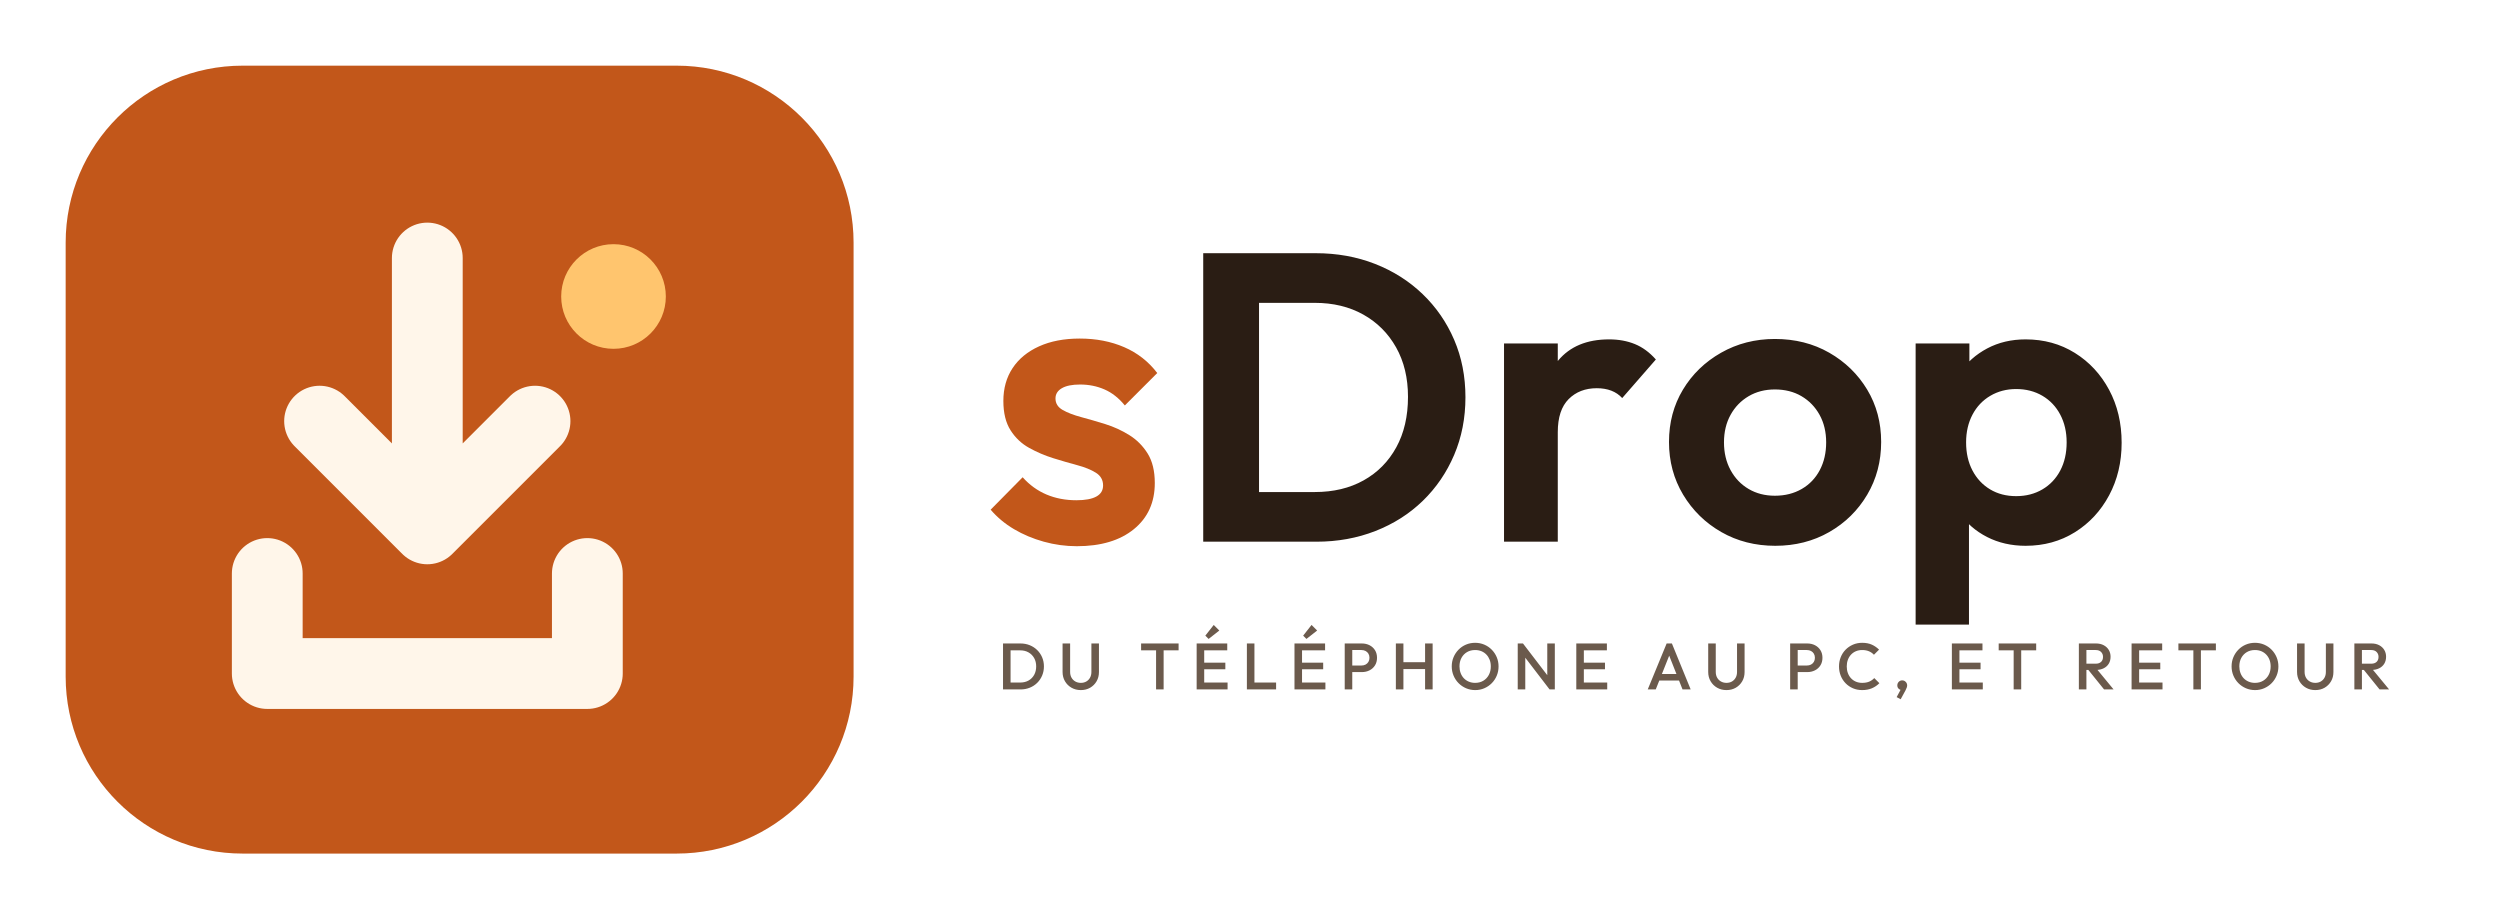
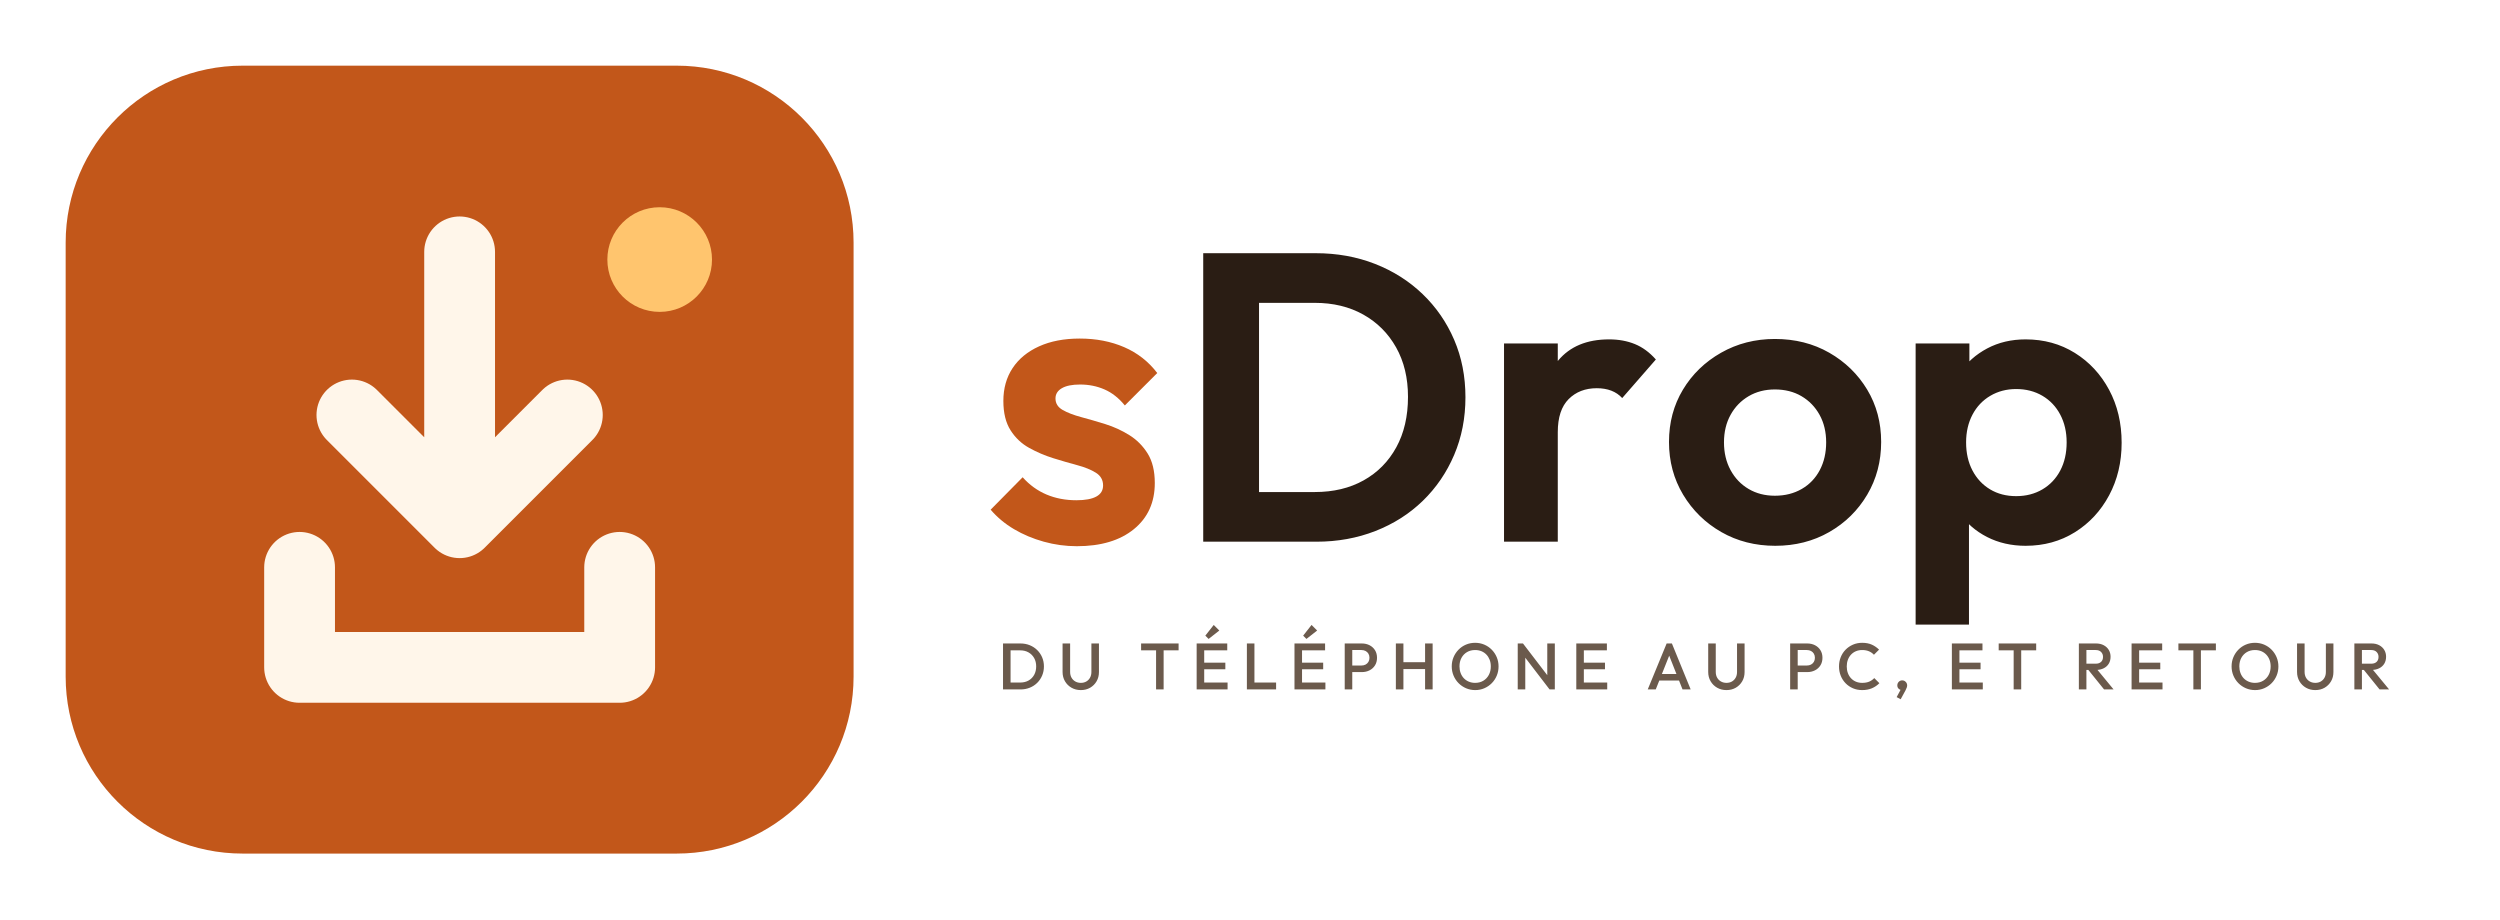
<svg xmlns="http://www.w3.org/2000/svg" viewBox="0 0 1523 560" width="1523" height="560">
  <svg x="40" y="40" width="480" height="480" viewBox="0 0 1024 1024">
    <rect width="1024" height="1024" rx="230" fill="#C2571A" />
-     <path d="M470 250 V602 M330 462 L470 602 L610 462 M262 660 V790 H678 V660" fill="none" stroke="#FFF6EA" stroke-width="92" stroke-linecap="round" stroke-linejoin="round" />
-     <circle cx="712" cy="300" r="106" fill="#C2571A" />
-     <circle cx="712" cy="300" r="68" fill="#FFC56E" />
+     <path d="M512 242 V594 M372 454 L512 594 L652 454 M304 652 V782 H720 V652" fill="none" stroke="#FFF6EA" stroke-width="92" stroke-linecap="round" stroke-linejoin="round" />
+     <circle cx="772" cy="252" r="106" fill="#C2571A" />
+     <circle cx="772" cy="252" r="68" fill="#FFC56E" />
  </svg>
  <path d="M656.0 332.75Q645.75 332.75 635.875 330.0Q626.0 327.25 617.75 322.375Q609.5 317.5 603.5 310.5L623.0 290.75Q629.25 297.75 637.5 301.25Q645.75 304.75 655.75 304.75Q663.75 304.75 667.875 302.5Q672.0 300.25 672.0 295.75Q672.0 290.75 667.625 288.0Q663.25 285.25 656.25 283.375Q649.25 281.5 641.625 279.125Q634.0 276.75 627.0 272.875Q620.0 269.0 615.625 262.125Q611.25 255.25 611.25 244.25Q611.25 232.75 616.875 224.25Q622.5 215.75 633.0 211.0Q643.5 206.25 657.75 206.25Q672.75 206.25 684.875 211.5Q697.0 216.75 705.0 227.25L685.25 247.0Q679.75 240.25 672.875 237.25Q666.0 234.25 658.0 234.25Q650.75 234.25 646.875 236.5Q643.0 238.75 643.0 242.75Q643.0 247.25 647.375 249.75Q651.75 252.25 658.75 254.125Q665.75 256.0 673.375 258.375Q681.0 260.75 687.875 265.0Q694.75 269.25 699.125 276.25Q703.5 283.25 703.5 294.25Q703.5 312.0 690.75 322.375Q678.0 332.75 656.0 332.75Z" fill="#C2571A" />
  <path d="M756.25 330.0V299.75H801.0Q818.0 299.75 830.75 292.625Q843.5 285.5 850.625 272.5Q857.75 259.5 857.75 241.75Q857.75 224.5 850.5 211.625Q843.25 198.75 830.5 191.625Q817.75 184.5 801.0 184.5H755.5V154.25H801.5Q821.0 154.25 837.625 160.75Q854.25 167.25 866.625 179.125Q879.0 191.0 885.875 207.0Q892.75 223.0 892.75 242.0Q892.75 261.0 885.875 277.125Q879.0 293.25 866.75 305.125Q854.5 317.0 837.875 323.5Q821.25 330.0 802.0 330.0ZM733.0 330.0V154.25H767.0V330.0ZM916.25 330.0V209.25H949.0V330.0ZM949.0 263.25 936.25 254.75Q938.5 232.5 949.25 219.625Q960.0 206.75 980.25 206.75Q989.0 206.75 996.0 209.625Q1003.0 212.5 1008.75 219.0L988.25 242.5Q985.5 239.5 981.625 238.0Q977.75 236.5 972.75 236.5Q962.25 236.5 955.625 243.125Q949.0 249.75 949.0 263.25ZM1081.5 332.5Q1063.25 332.5 1048.625 324.125Q1034.0 315.75 1025.375 301.375Q1016.75 287.0 1016.75 269.25Q1016.75 251.5 1025.25 237.375Q1033.75 223.25 1048.5 214.875Q1063.25 206.5 1081.25 206.5Q1099.75 206.5 1114.375 214.875Q1129.0 223.25 1137.5 237.375Q1146.0 251.5 1146.0 269.25Q1146.0 287.0 1137.5 301.375Q1129.0 315.75 1114.375 324.125Q1099.75 332.5 1081.5 332.5ZM1081.25 302.0Q1090.5 302.0 1097.625 297.875Q1104.75 293.75 1108.625 286.375Q1112.5 279.0 1112.5 269.5Q1112.5 260.0 1108.5 252.75Q1104.5 245.5 1097.5 241.375Q1090.5 237.25 1081.25 237.25Q1072.25 237.25 1065.25 241.375Q1058.25 245.5 1054.25 252.75Q1050.25 260.0 1050.25 269.5Q1050.25 279.0 1054.25 286.375Q1058.25 293.75 1065.25 297.875Q1072.25 302.0 1081.25 302.0ZM1234.0 332.5Q1221.0 332.5 1210.5 327.125Q1200.0 321.75 1193.75 312.5Q1187.5 303.25 1187.0 291.25V248.5Q1187.5 236.5 1193.875 227.125Q1200.25 217.75 1210.625 212.25Q1221.0 206.75 1234.0 206.75Q1250.75 206.75 1264.0 215.0Q1277.25 223.25 1284.875 237.5Q1292.5 251.75 1292.5 269.75Q1292.5 287.5 1284.875 301.75Q1277.25 316.0 1264.0 324.25Q1250.75 332.5 1234.0 332.5ZM1167.0 380.5V209.25H1199.75V241.0L1194.25 270.25L1199.5 299.5V380.5ZM1228.25 302.25Q1237.25 302.25 1244.25 298.125Q1251.25 294.0 1255.125 286.625Q1259.0 279.25 1259.0 269.5Q1259.0 260.0 1255.125 252.625Q1251.25 245.25 1244.25 241.125Q1237.25 237.0 1228.25 237.0Q1219.5 237.0 1212.5 241.125Q1205.5 245.25 1201.625 252.625Q1197.75 260.0 1197.75 269.5Q1197.75 279.25 1201.625 286.625Q1205.5 294.0 1212.375 298.125Q1219.25 302.25 1228.25 302.25Z" fill="#2A1D14" />
  <path d="M614.2 420.0V415.8H621.56Q624.44 415.8 626.62 414.56Q628.8 413.32 630.02 411.1Q631.24 408.88 631.24 405.96Q631.24 403.08 630.0 400.88Q628.76 398.68 626.58 397.44Q624.4 396.2 621.56 396.2H614.2V392.0H621.68Q624.72 392.0 627.32 393.06Q629.92 394.12 631.86 396.02Q633.8 397.92 634.88 400.46Q635.96 403.0 635.96 406.0Q635.96 408.96 634.88 411.52Q633.8 414.08 631.88 415.98Q629.96 417.88 627.36 418.94Q624.76 420.0 621.76 420.0ZM611.04 420.0V392.0H615.64V420.0ZM658.44 420.4Q655.28 420.4 652.76 418.96Q650.24 417.52 648.78 415.02Q647.32 412.52 647.32 409.36V392.0H651.92V409.32Q651.92 411.36 652.78 412.86Q653.64 414.36 655.12 415.18Q656.6 416.0 658.44 416.0Q660.32 416.0 661.76 415.18Q663.2 414.36 664.04 412.86Q664.88 411.36 664.88 409.36V392.0H669.48V409.4Q669.48 412.56 668.04 415.04Q666.6 417.52 664.12 418.96Q661.64 420.4 658.44 420.4ZM704.28 420.0V392.8H708.88V420.0ZM695.16 396.2V392.0H718.0V396.2ZM729.0 420.0V392.0H733.6V420.0ZM732.16 420.0V415.8H747.84V420.0ZM732.16 407.72V403.68H746.48V407.72ZM732.16 396.2V392.0H747.64V396.2ZM736.28 389.24 734.28 387.24 739.4 380.72 742.8 384.12ZM759.6 420.0V392.0H764.2V420.0ZM762.76 420.0V415.8H777.4V420.0ZM788.6 420.0V392.0H793.2V420.0ZM791.76 420.0V415.8H807.44V420.0ZM791.76 407.72V403.68H806.08V407.72ZM791.76 396.2V392.0H807.24V396.2ZM795.88 389.24 793.88 387.24 799 380.72 802.4 384.12ZM822.36 409.44V405.44H829.36Q830.8 405.44 831.9 404.86Q833 404.28 833.64 403.22Q834.28 402.16 834.28 400.72Q834.28 399.28 833.64 398.22Q833 397.16 831.9 396.58Q830.8 396.0 829.36 396.0H822.36V392.0H829.6Q832.24 392.0 834.34 393.08Q836.44 394.16 837.66 396.12Q838.88 398.08 838.88 400.72Q838.88 403.36 837.66 405.32Q836.44 407.28 834.34 408.36Q832.24 409.44 829.6 409.44ZM819.2 420.0V392.0H823.8V420.0ZM850.36 420.0V392.0H854.96V420.0ZM868.16 420.0V392.0H872.76V420.0ZM853.52 407.6V403.4H869.16V407.6ZM898.72 420.4Q895.72 420.4 893.12 419.28Q890.52 418.16 888.56 416.18Q886.6 414.2 885.5 411.58Q884.4 408.96 884.4 405.96Q884.4 402.96 885.5 400.36Q886.6 397.76 888.54 395.78Q890.48 393.8 893.06 392.7Q895.64 391.6 898.64 391.6Q901.64 391.6 904.22 392.7Q906.8 393.8 908.76 395.78Q910.72 397.76 911.82 400.38Q912.92 403.0 912.92 406.0Q912.92 409.0 911.82 411.62Q910.72 414.24 908.78 416.2Q906.84 418.16 904.26 419.28Q901.68 420.4 898.72 420.4ZM898.64 416.0Q901.48 416.0 903.62 414.72Q905.76 413.44 906.98 411.18Q908.2 408.92 908.2 405.96Q908.2 403.76 907.5 401.94Q906.8 400.12 905.52 398.78Q904.24 397.44 902.5 396.72Q900.76 396.0 898.64 396.0Q895.84 396.0 893.7 397.26Q891.56 398.52 890.34 400.76Q889.12 403.0 889.12 405.96Q889.12 408.16 889.82 410.02Q890.52 411.88 891.78 413.2Q893.04 414.52 894.8 415.26Q896.56 416.0 898.64 416.0ZM924.6 420.0V392.0H927.8L929.2 397.28V420.0ZM944 420.0 927.24 398.12 927.8 392.0 944.56 413.88ZM944 420.0 942.6 415.08V392.0H947.2V420.0ZM960.28 420.0V392.0H964.88V420.0ZM963.44 420.0V415.8H979.12V420.0ZM963.44 407.72V403.68H977.76V407.72ZM963.44 396.2V392.0H978.92V396.2ZM1003.8 420.0 1015.32 392.0H1018.52L1029.96 420.0H1025.0L1016.04 397.32H1017.72L1008.68 420.0ZM1009.48 414.6V410.6H1024.32V414.6ZM1051.76 420.4Q1048.6 420.4 1046.08 418.96Q1043.56 417.52 1042.1 415.02Q1040.64 412.52 1040.64 409.36V392.0H1045.24V409.32Q1045.24 411.36 1046.1 412.86Q1046.96 414.36 1048.44 415.18Q1049.92 416.0 1051.76 416.0Q1053.64 416.0 1055.08 415.18Q1056.52 414.36 1057.36 412.86Q1058.2 411.36 1058.2 409.36V392.0H1062.8V409.4Q1062.8 412.56 1061.36 415.04Q1059.92 417.52 1057.44 418.96Q1054.96 420.4 1051.76 420.4ZM1093.72 409.44V405.44H1100.72Q1102.16 405.44 1103.26 404.86Q1104.36 404.28 1105.0 403.22Q1105.64 402.16 1105.64 400.72Q1105.64 399.28 1105.0 398.22Q1104.36 397.16 1103.26 396.58Q1102.16 396.0 1100.72 396.0H1093.72V392.0H1100.96Q1103.6 392.0 1105.7 393.08Q1107.8 394.16 1109.02 396.12Q1110.24 398.08 1110.24 400.72Q1110.24 403.36 1109.02 405.32Q1107.8 407.28 1105.7 408.36Q1103.6 409.44 1100.96 409.44ZM1090.56 420.0V392.0H1095.16V420.0ZM1134.44 420.4Q1131.4 420.4 1128.82 419.3Q1126.24 418.2 1124.32 416.22Q1122.4 414.24 1121.36 411.62Q1120.32 409.0 1120.32 406.0Q1120.32 403.0 1121.36 400.38Q1122.4 397.76 1124.32 395.8Q1126.24 393.84 1128.82 392.72Q1131.4 391.6 1134.44 391.6Q1137.84 391.6 1140.32 392.72Q1142.8 393.84 1144.72 395.76L1141.6 398.88Q1140.36 397.52 1138.58 396.76Q1136.8 396.0 1134.44 396.0Q1132.36 396.0 1130.64 396.72Q1128.92 397.44 1127.66 398.78Q1126.4 400.12 1125.72 401.96Q1125.04 403.8 1125.04 406.0Q1125.04 408.2 1125.72 410.04Q1126.4 411.88 1127.66 413.22Q1128.92 414.56 1130.64 415.28Q1132.36 416.0 1134.44 416.0Q1137.0 416.0 1138.78 415.22Q1140.56 414.44 1141.8 413.08L1144.92 416.2Q1143.0 418.16 1140.4 419.28Q1137.8 420.4 1134.44 420.4ZM1155.44 424.68 1158.16 419.6 1159.64 419.2Q1159.4 419.68 1159.08 420.0Q1158.76 420.32 1158.32 420.32Q1157.4 420.32 1156.62 419.54Q1155.84 418.76 1155.84 417.56Q1155.84 416.28 1156.7 415.38Q1157.56 414.48 1158.84 414.48Q1160.04 414.48 1160.94 415.38Q1161.84 416.28 1161.84 417.56Q1161.84 418.08 1161.62 418.78Q1161.4 419.48 1160.84 420.56L1157.88 426.0ZM1189.08 420.0V392.0H1193.68V420.0ZM1192.24 420.0V415.8H1207.92V420.0ZM1192.24 407.72V403.68H1206.56V407.72ZM1192.24 396.2V392.0H1207.72V396.2ZM1226.72 420.0V392.8H1231.32V420.0ZM1217.6 396.2V392.0H1240.44V396.2ZM1269.6 408.12V404.32H1276.68Q1278.8 404.32 1279.98 403.22Q1281.16 402.12 1281.16 400.16Q1281.16 398.4 1280.0 397.2Q1278.84 396.0 1276.72 396.0H1269.6V392.0H1276.92Q1279.56 392.0 1281.56 393.06Q1283.56 394.12 1284.66 395.94Q1285.76 397.76 1285.76 400.08Q1285.76 402.52 1284.66 404.32Q1283.56 406.12 1281.56 407.12Q1279.56 408.12 1276.92 408.12ZM1266.44 420.0V392.0H1271.04V420.0ZM1281.8 420.0 1272 407.84 1276.28 406.28 1287.6 420.0ZM1298.56 420.0V392.0H1303.16V420.0ZM1301.72 420.0V415.8H1317.4V420.0ZM1301.72 407.72V403.68H1316.04V407.72ZM1301.72 396.2V392.0H1317.2V396.2ZM1336.2 420.0V392.8H1340.8V420.0ZM1327.08 396.2V392.0H1349.92V396.2ZM1373.8 420.4Q1370.8 420.4 1368.2 419.28Q1365.6 418.16 1363.64 416.18Q1361.68 414.2 1360.58 411.58Q1359.48 408.96 1359.48 405.96Q1359.48 402.96 1360.58 400.36Q1361.68 397.76 1363.62 395.78Q1365.56 393.8 1368.14 392.7Q1370.72 391.6 1373.72 391.6Q1376.72 391.6 1379.3 392.7Q1381.88 393.8 1383.84 395.78Q1385.8 397.76 1386.9 400.38Q1388 403.0 1388 406.0Q1388 409.0 1386.9 411.62Q1385.8 414.24 1383.86 416.2Q1381.92 418.16 1379.34 419.28Q1376.76 420.4 1373.8 420.4ZM1373.72 416.0Q1376.56 416.0 1378.7 414.72Q1380.84 413.44 1382.06 411.18Q1383.28 408.92 1383.28 405.96Q1383.28 403.76 1382.58 401.94Q1381.88 400.12 1380.6 398.78Q1379.32 397.44 1377.58 396.72Q1375.84 396.0 1373.72 396.0Q1370.92 396.0 1368.78 397.26Q1366.64 398.52 1365.42 400.76Q1364.2 403.0 1364.2 405.96Q1364.2 408.16 1364.9 410.02Q1365.6 411.88 1366.86 413.2Q1368.12 414.52 1369.88 415.26Q1371.64 416.0 1373.72 416.0ZM1410.48 420.4Q1407.32 420.4 1404.8 418.96Q1402.28 417.52 1400.82 415.02Q1399.36 412.52 1399.36 409.36V392.0H1403.96V409.32Q1403.96 411.36 1404.82 412.86Q1405.68 414.36 1407.16 415.18Q1408.64 416.0 1410.48 416.0Q1412.36 416.0 1413.8 415.18Q1415.24 414.36 1416.08 412.86Q1416.92 411.36 1416.92 409.36V392.0H1421.52V409.4Q1421.52 412.56 1420.08 415.04Q1418.64 417.52 1416.16 418.96Q1413.68 420.4 1410.48 420.4ZM1437.44 408.12V404.32H1444.52Q1446.64 404.32 1447.82 403.22Q1449 402.12 1449 400.16Q1449 398.4 1447.84 397.2Q1446.68 396.0 1444.56 396.0H1437.44V392.0H1444.76Q1447.4 392.0 1449.4 393.06Q1451.4 394.12 1452.5 395.94Q1453.6 397.76 1453.6 400.08Q1453.6 402.52 1452.5 404.32Q1451.4 406.12 1449.4 407.12Q1447.4 408.12 1444.76 408.12ZM1434.28 420.0V392.0H1438.88V420.0ZM1449.64 420.0 1439.84 407.84 1444.12 406.28 1455.44 420.0Z" fill="#6B5A4C" />
</svg>
